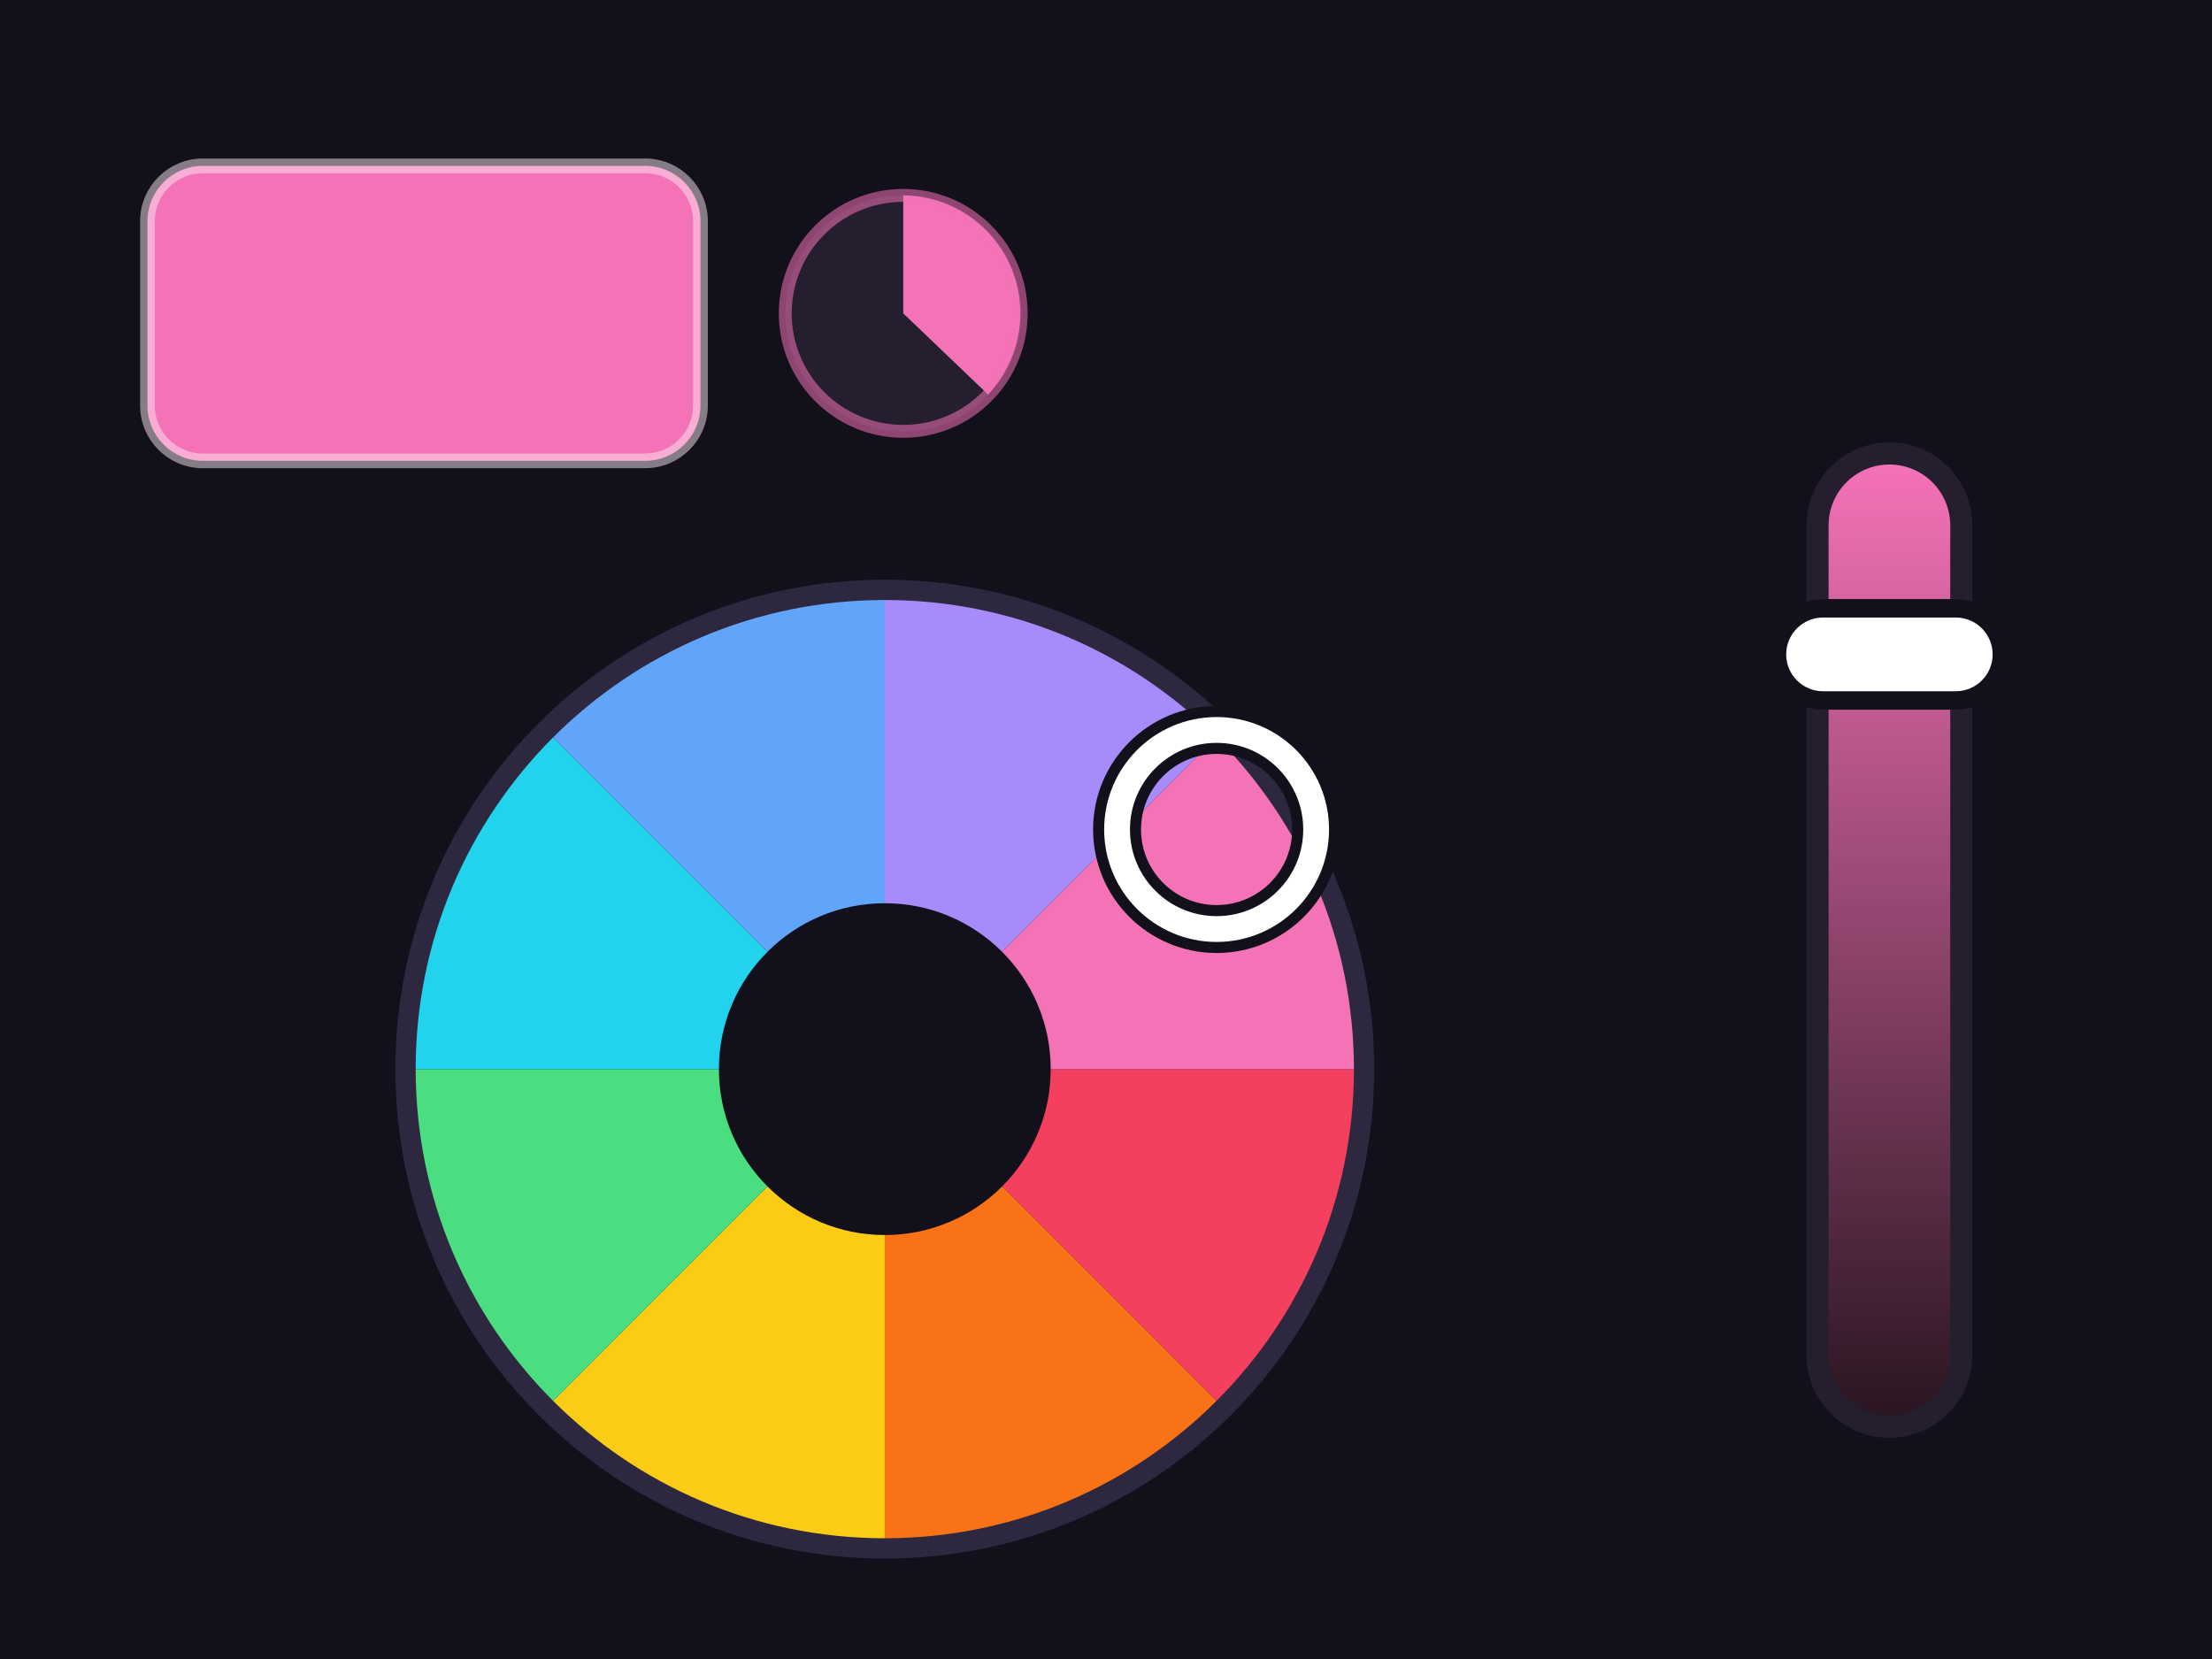
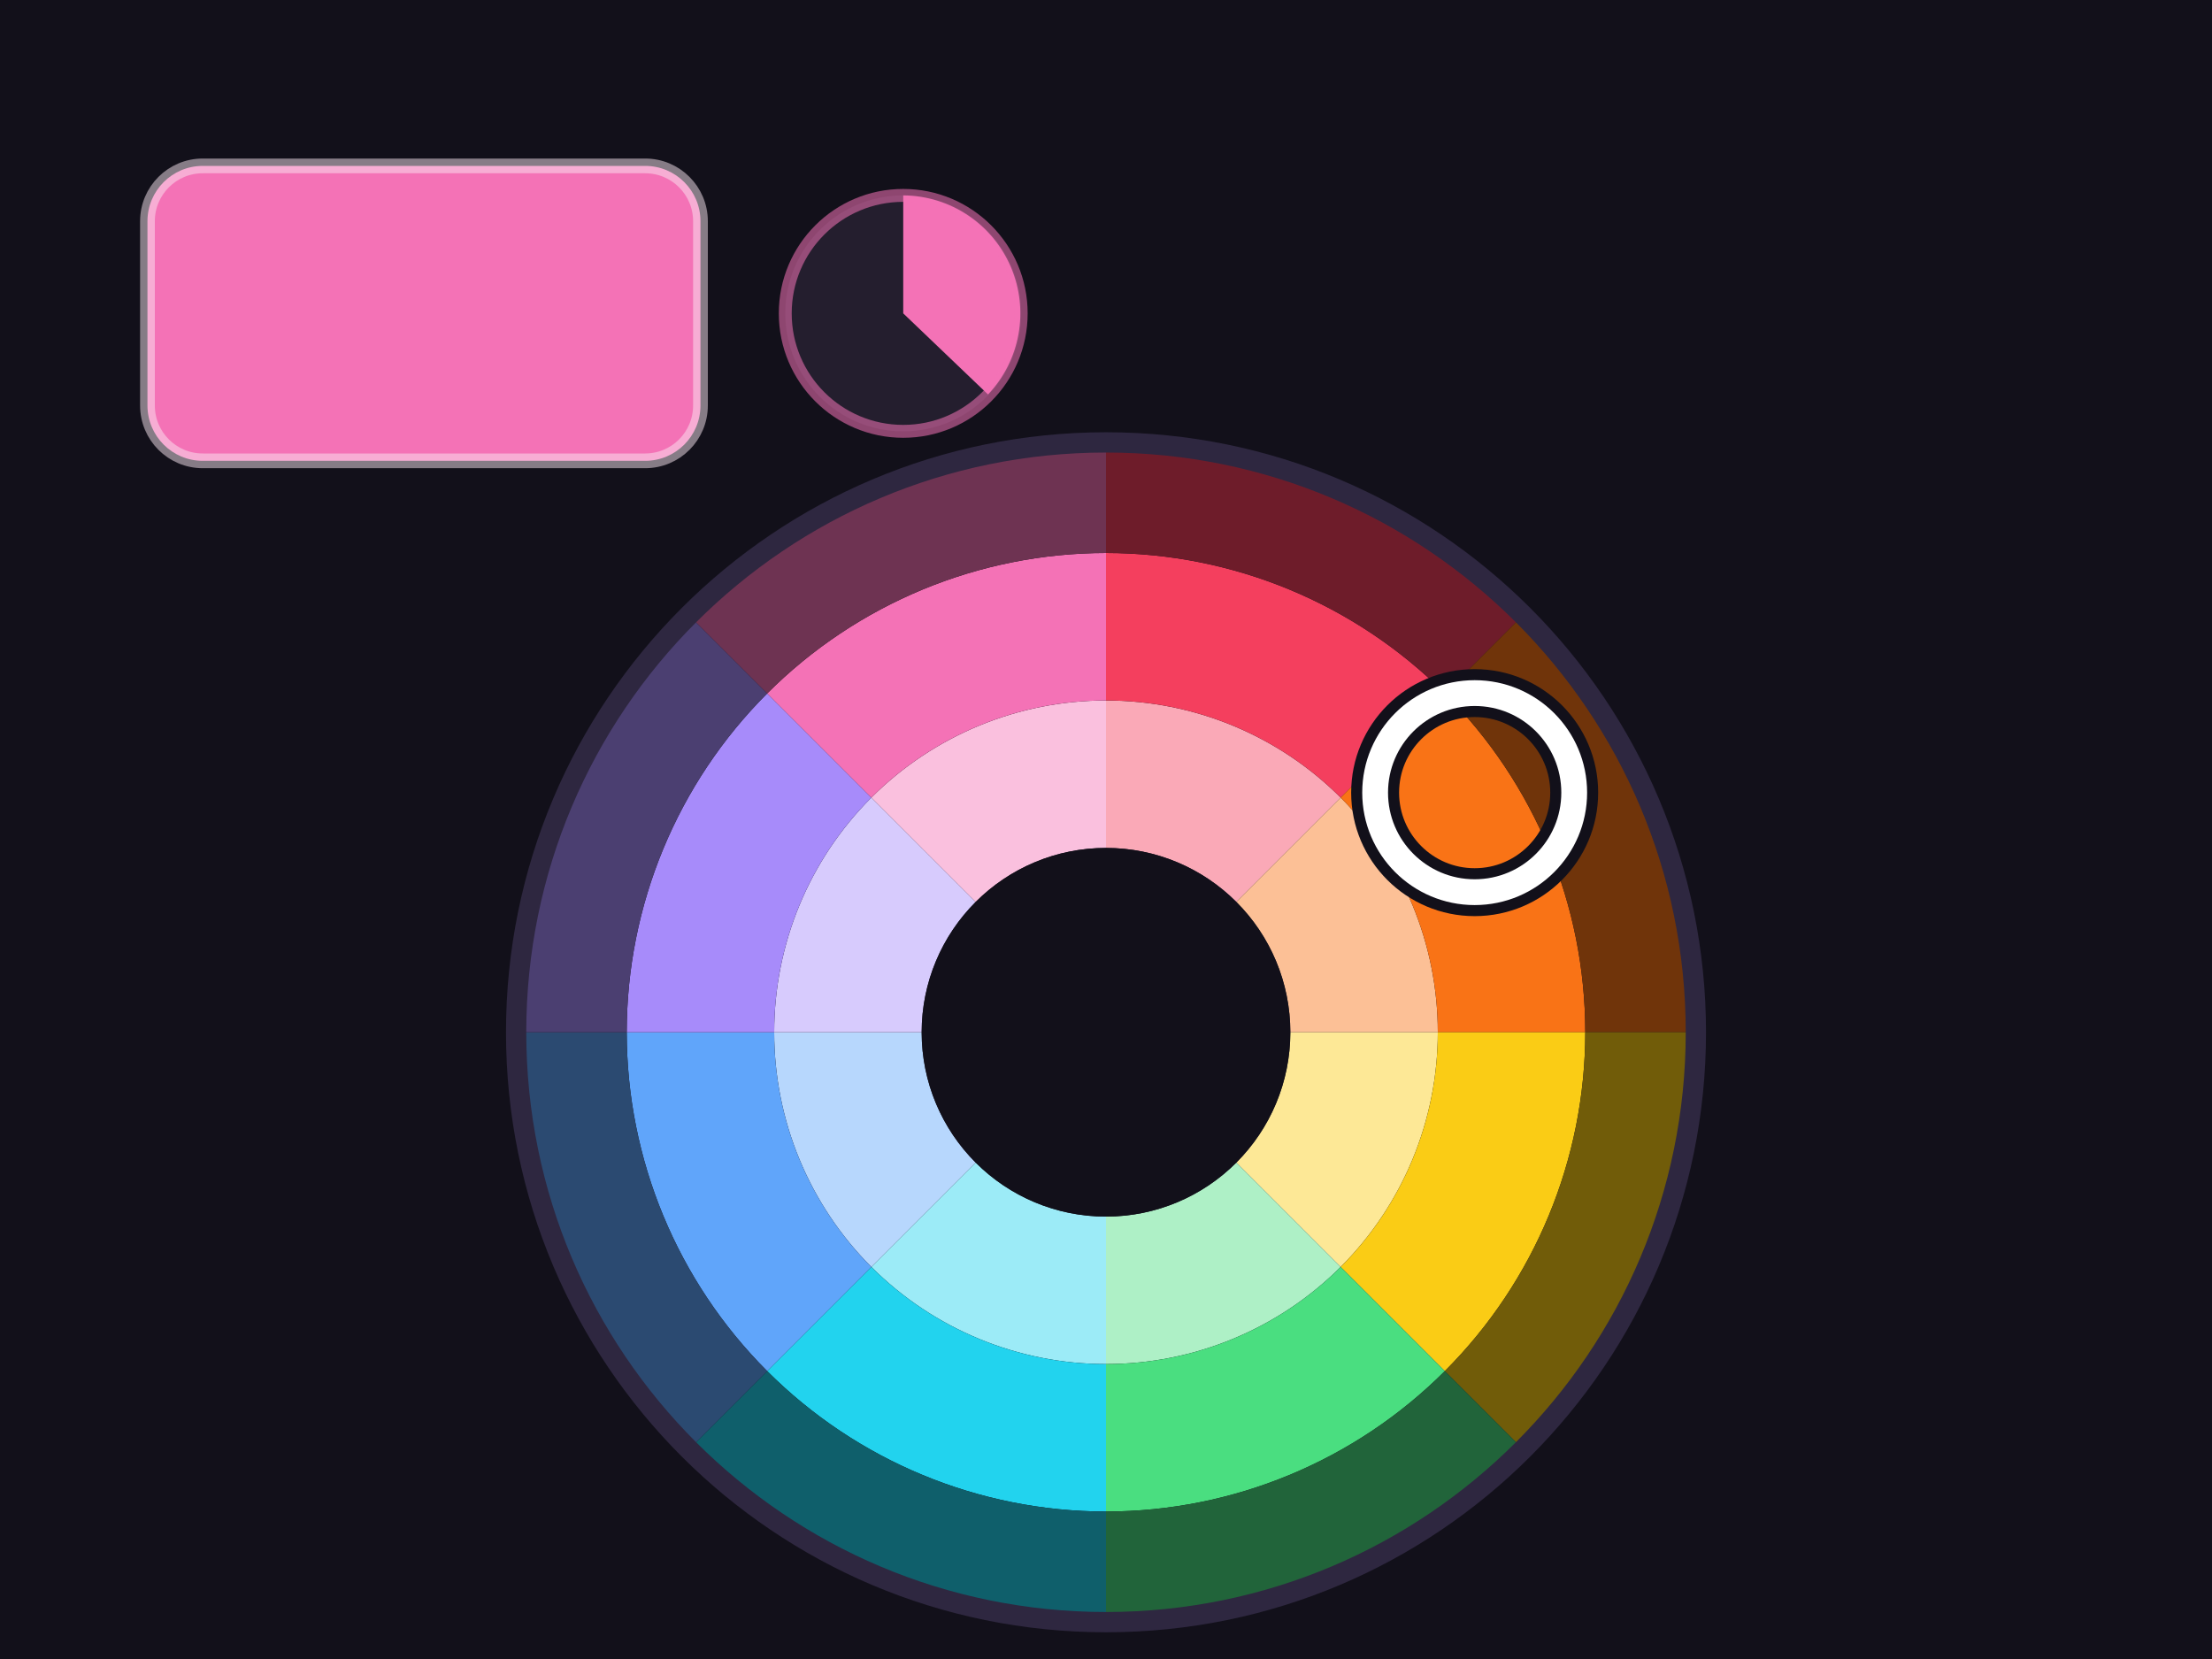
<svg xmlns="http://www.w3.org/2000/svg" viewBox="0 0 120 90" role="img" width="120" height="90">
  <rect width="120" height="90" fill="#12101A" />
  <rect x="8" y="9" width="30" height="16" rx="3" fill="#F472B6" />
  <rect x="8" y="9" width="30" height="16" rx="3" fill="none" stroke="#F9E7F1" stroke-width="0.8" opacity="0.5" />
  <circle cx="49" cy="17" r="6.4" fill="#241E2E" />
  <path d="M49 17 L49 10.6 A6.4 6.4 0 0 1 53.6 21.4 Z" fill="#F472B6" />
  <circle cx="49" cy="17" r="6.4" fill="none" stroke="#F472B6" stroke-width="0.7" opacity="0.55" />
-   <g transform="translate(48 58)">
-     <circle r="26" fill="#1B1724" />
-     <path d="M0 0 L26 0 A26 26 0 0 1 18.4 18.4 Z" fill="#F43F5E" />
-     <path d="M0 0 L18.4 18.4 A26 26 0 0 1 0 26 Z" fill="#F97316" />
-     <path d="M0 0 L0 26 A26 26 0 0 1 -18.4 18.4 Z" fill="#FACC15" />
-     <path d="M0 0 L-18.4 18.4 A26 26 0 0 1 -26 0 Z" fill="#4ADE80" />
-     <path d="M0 0 L-26 0 A26 26 0 0 1 -18.4 -18.4 Z" fill="#22D3EE" />
-     <path d="M0 0 L-18.4 -18.4 A26 26 0 0 1 0 -26 Z" fill="#60A5FA" />
-     <path d="M0 0 L0 -26 A26 26 0 0 1 18.4 -18.4 Z" fill="#A78BFA" />
-     <path d="M0 0 L18.4 -18.4 A26 26 0 0 1 26 0 Z" fill="#F472B6" />
-     <circle r="9" fill="#12101A" />
-     <circle r="26" fill="none" stroke="#2E2740" stroke-width="1.1" />
+   <g transform="translate(60 56)">
+     <circle r="10" fill="#1B1724" />
+     <path d="M 0.00 -10.00 L 0.00 -18.00 A 18 18 0 0 1 12.73 -12.73 L 7.07 -7.07 A 10 10 0 0 0 0.00 -10.00 Z" fill="#FAA9B7" />
+     <path d="M 7.07 -7.07 L 12.73 -12.73 A 18 18 0 0 1 18.00 0.00 L 10.00 0.00 A 10 10 0 0 0 7.07 -7.07 Z" fill="#FCC096" />
+     <path d="M 10.00 0.00 L 18.00 0.00 A 18 18 0 0 1 12.73 12.73 L 7.07 7.07 A 10 10 0 0 0 10.00 0.00 Z" fill="#FDE896" />
+     <path d="M 7.07 7.07 L 12.73 12.73 A 18 18 0 0 1 0.00 18.00 L 0.00 10.00 A 10 10 0 0 0 7.07 7.07 Z" fill="#AEF0C6" />
+     <path d="M 0.00 10.00 L 0.00 18.00 A 18 18 0 0 1 -12.73 12.73 L -7.07 7.07 A 10 10 0 0 0 0.00 10.00 Z" fill="#9CEBF7" />
+     <path d="M -7.07 7.07 L -12.73 12.73 A 18 18 0 0 1 -18.00 0.00 L -10.00 0.00 A 10 10 0 0 0 -7.07 7.07 Z" fill="#B7D7FD" />
+     <path d="M -10.00 0.00 L -18.00 0.00 A 18 18 0 0 1 -12.73 -12.73 L -7.07 -7.07 A 10 10 0 0 0 -10.00 0.00 Z" fill="#D7CBFD" />
+     <path d="M -7.07 -7.07 L -12.73 -12.73 A 18 18 0 0 1 -0.00 -18.00 L -0.00 -10.00 A 10 10 0 0 0 -7.07 -7.07 Z" fill="#FAC0DE" />
+     <path d="M 0.00 -18.00 L 0.00 -26.00 A 26 26 0 0 1 18.38 -18.38 L 12.73 -12.73 A 18 18 0 0 0 0.00 -18.00 Z" fill="#F43F5E" />
+     <path d="M 12.73 -12.73 L 18.38 -18.38 A 26 26 0 0 1 26.00 0.00 L 18.00 0.00 A 18 18 0 0 0 12.73 -12.73 Z" fill="#F97316" />
+     <path d="M 18.00 0.00 L 26.00 0.00 A 26 26 0 0 1 18.38 18.38 L 12.73 12.73 A 18 18 0 0 0 18.00 0.00 Z" fill="#FACC15" />
+     <path d="M 12.73 12.73 L 18.38 18.38 A 26 26 0 0 1 0.00 26.00 L 0.00 18.00 A 18 18 0 0 0 12.73 12.73 Z" fill="#4ADE80" />
+     <path d="M 0.00 18.00 L 0.00 26.00 A 26 26 0 0 1 -18.38 18.38 L -12.73 12.73 A 18 18 0 0 0 0.00 18.00 Z" fill="#22D3EE" />
+     <path d="M -12.73 12.73 L -18.38 18.38 A 26 26 0 0 1 -26.00 0.00 L -18.00 0.00 A 18 18 0 0 0 -12.73 12.73 Z" fill="#60A5FA" />
+     <path d="M -18.00 0.00 L -26.00 0.00 A 26 26 0 0 1 -18.38 -18.38 L -12.73 -12.73 A 18 18 0 0 0 -18.00 0.00 Z" fill="#A78BFA" />
+     <path d="M -12.73 -12.73 L -18.38 -18.38 A 26 26 0 0 1 -0.00 -26.00 L -0.00 -18.00 A 18 18 0 0 0 -12.73 -12.73 Z" fill="#F472B6" />
+     <path d="M 0.00 -26.00 L 0.00 -32.00 A 32 32 0 0 1 22.63 -22.63 L 18.38 -18.38 A 26 26 0 0 0 0.00 -26.00 Z" fill="#6E1C2A" />
+     <path d="M 18.38 -18.38 L 22.63 -22.63 A 32 32 0 0 1 32.00 0.00 L 26.00 0.00 A 26 26 0 0 0 18.38 -18.38 Z" fill="#70340A" />
+     <path d="M 26.00 0.00 L 32.00 0.00 A 32 32 0 0 1 22.63 22.63 L 18.38 18.38 A 26 26 0 0 0 26.00 0.00 Z" fill="#715C09" />
+     <path d="M 18.38 18.38 L 22.63 22.63 A 32 32 0 0 1 0.00 32.00 L 0.00 26.00 A 26 26 0 0 0 18.38 18.38 Z" fill="#21643A" />
+     <path d="M 0.00 26.00 L 0.00 32.00 A 32 32 0 0 1 -22.63 22.63 L -18.38 18.38 A 26 26 0 0 0 0.00 26.00 Z" fill="#0F5F6B" />
+     <path d="M -18.38 18.38 L -22.63 22.63 A 32 32 0 0 1 -32.00 0.00 L -26.00 0.00 A 26 26 0 0 0 -18.38 18.38 Z" fill="#2B4A71" />
+     <path d="M -26.00 0.00 L -32.00 0.00 A 32 32 0 0 1 -22.63 -22.63 L -18.38 -18.38 A 26 26 0 0 0 -26.00 0.00 Z" fill="#4B3F71" />
+     <path d="M -18.38 -18.38 L -22.63 -22.63 A 32 32 0 0 1 -0.00 -32.00 L -0.00 -26.00 A 26 26 0 0 0 -18.38 -18.38 Z" fill="#6E3352" />
+     <circle r="10" fill="#12101A" />
+     <circle r="32" fill="none" stroke="#2E2740" stroke-width="1.1" />
  </g>
-   <g transform="translate(66 45)">
+   <g transform="translate(80 43)">
    <circle r="5.4" fill="none" stroke="#12101A" stroke-width="2.6" />
    <circle r="5.4" fill="none" stroke="#FFFFFF" stroke-width="1.4" />
  </g>
-   <rect x="98" y="24" width="9" height="54" rx="4.5" fill="#241E2E" />
-   <rect x="99.2" y="25.2" width="6.6" height="51.6" rx="3.3" fill="url(#lum)" />
-   <rect x="96.4" y="33" width="12.2" height="5" rx="2.5" fill="#FFFFFF" stroke="#12101A" stroke-width="1" />
-   <defs>
-     <linearGradient id="lum" x1="0" y1="0" x2="0" y2="1">
-       <stop offset="0" stop-color="#F472B6" />
-       <stop offset="1" stop-color="#2A1622" />
-     </linearGradient>
-   </defs>
</svg>
